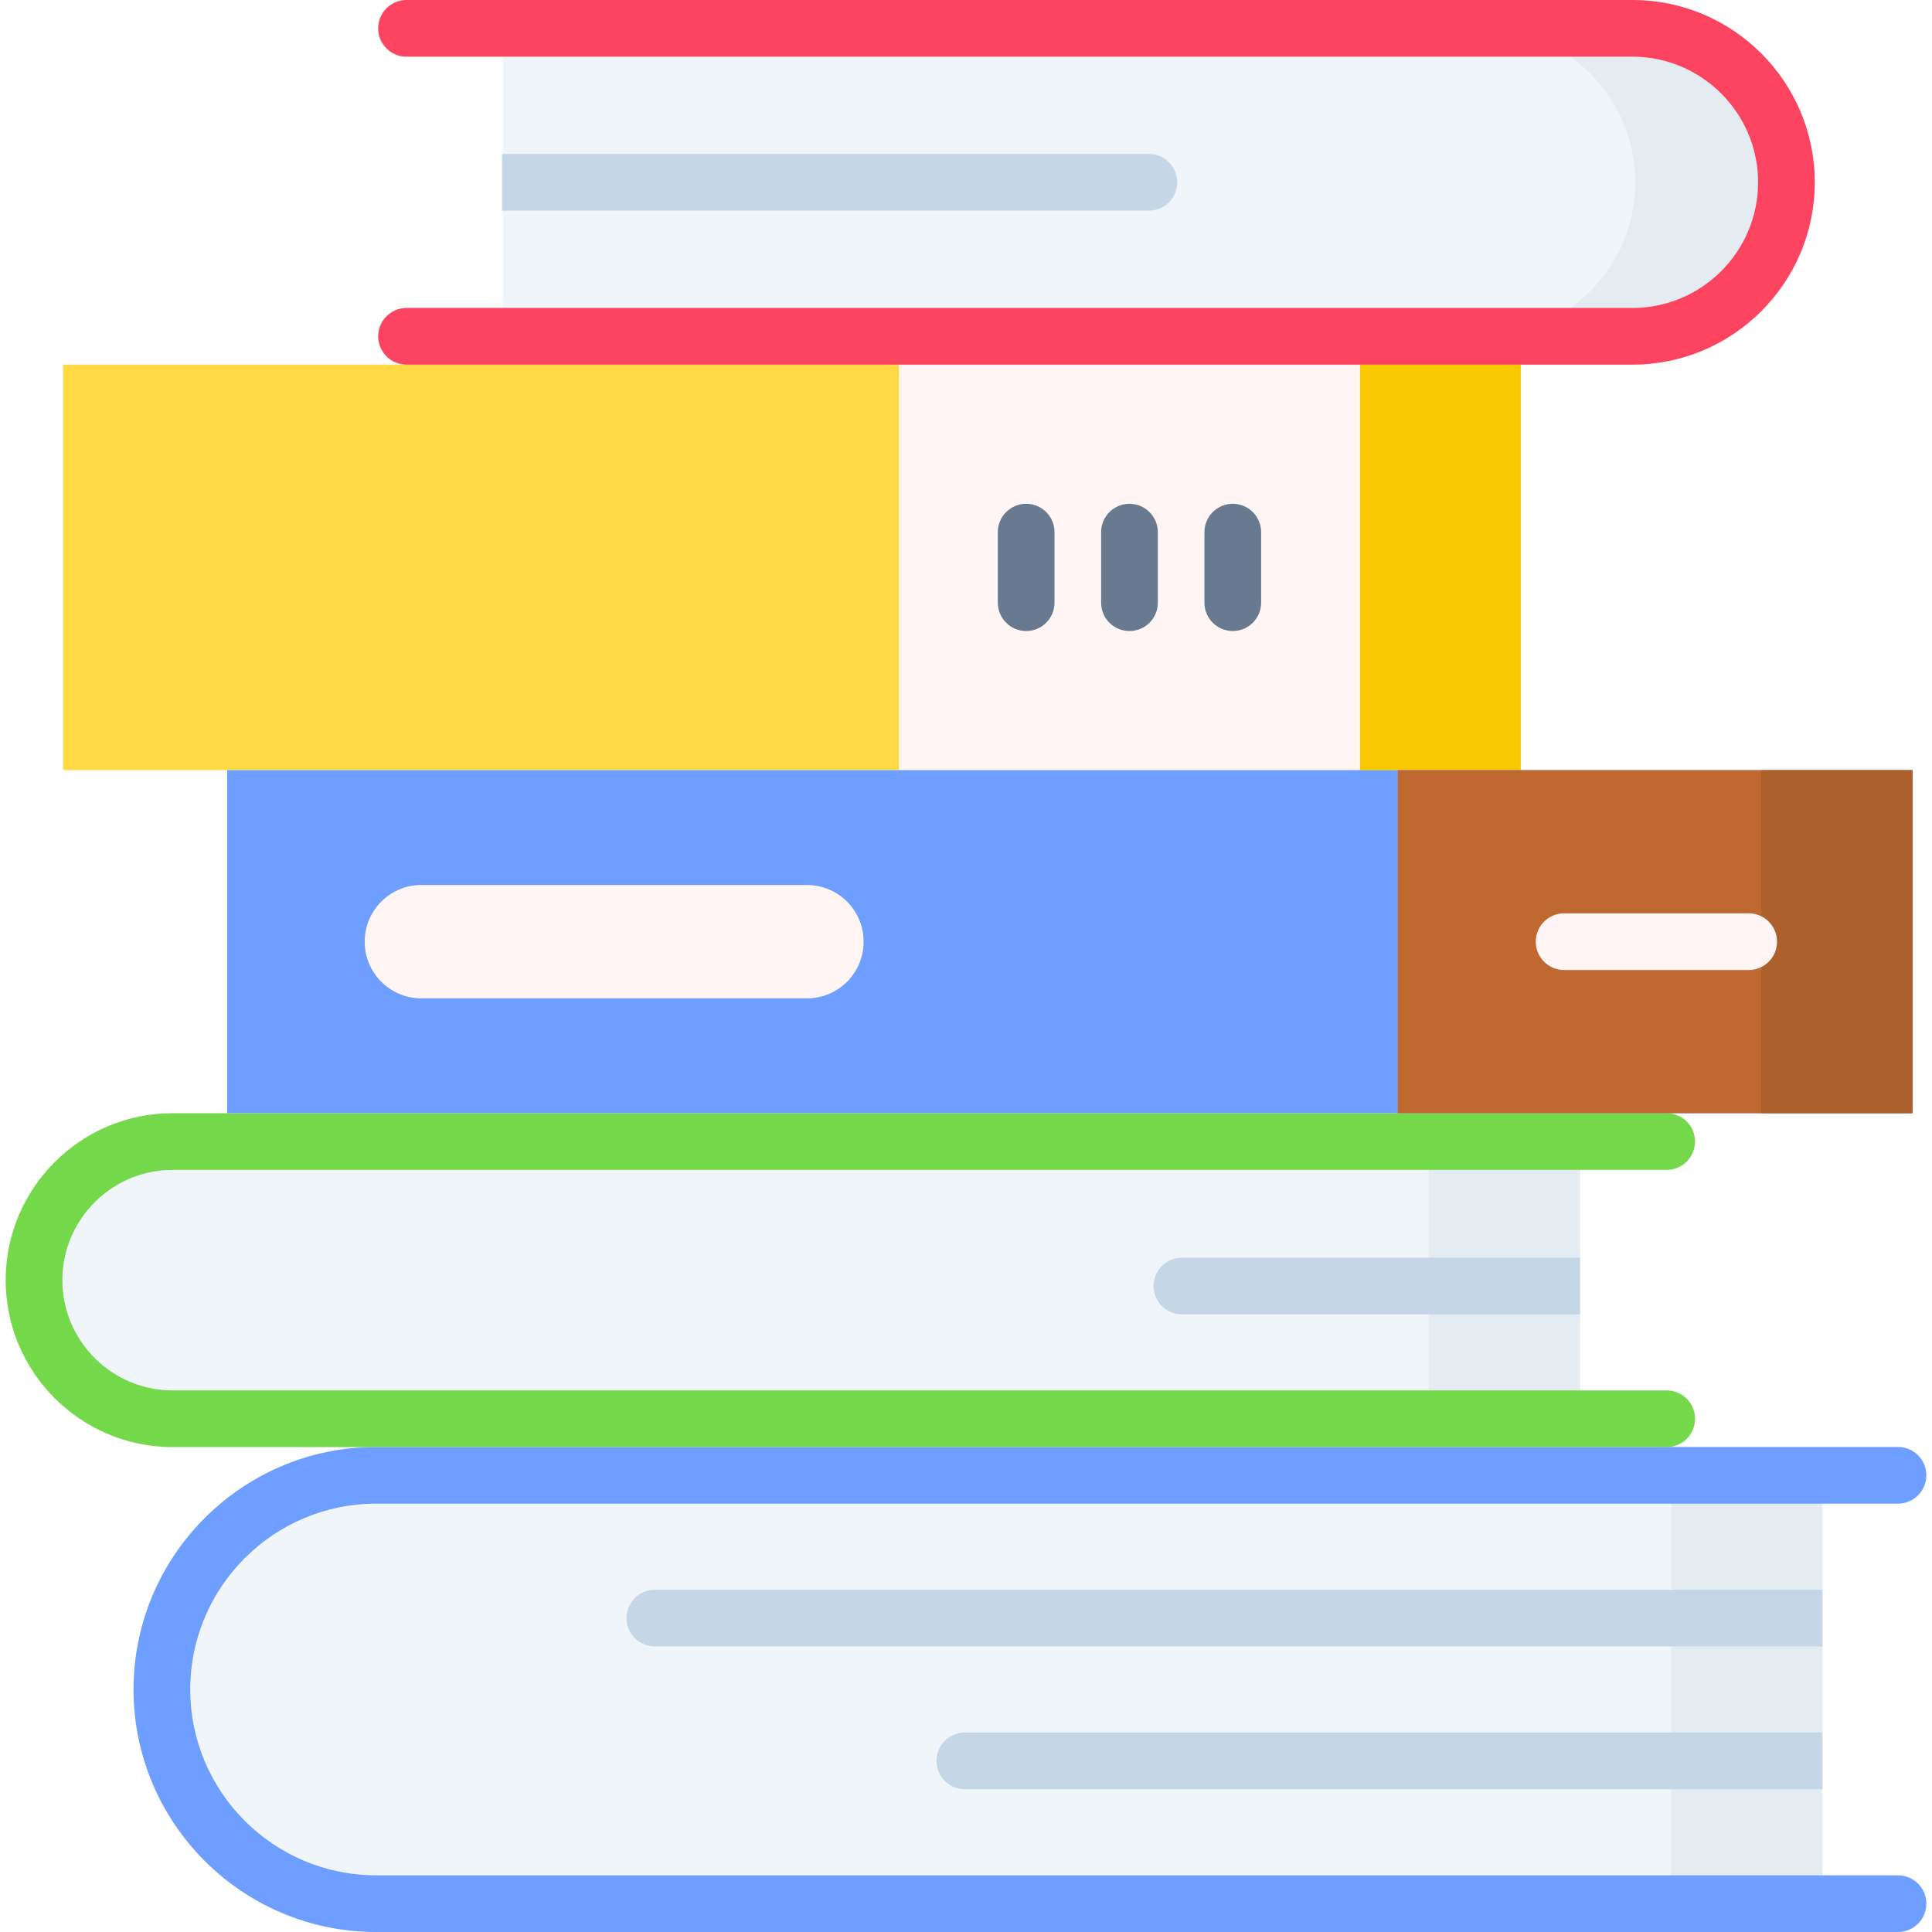
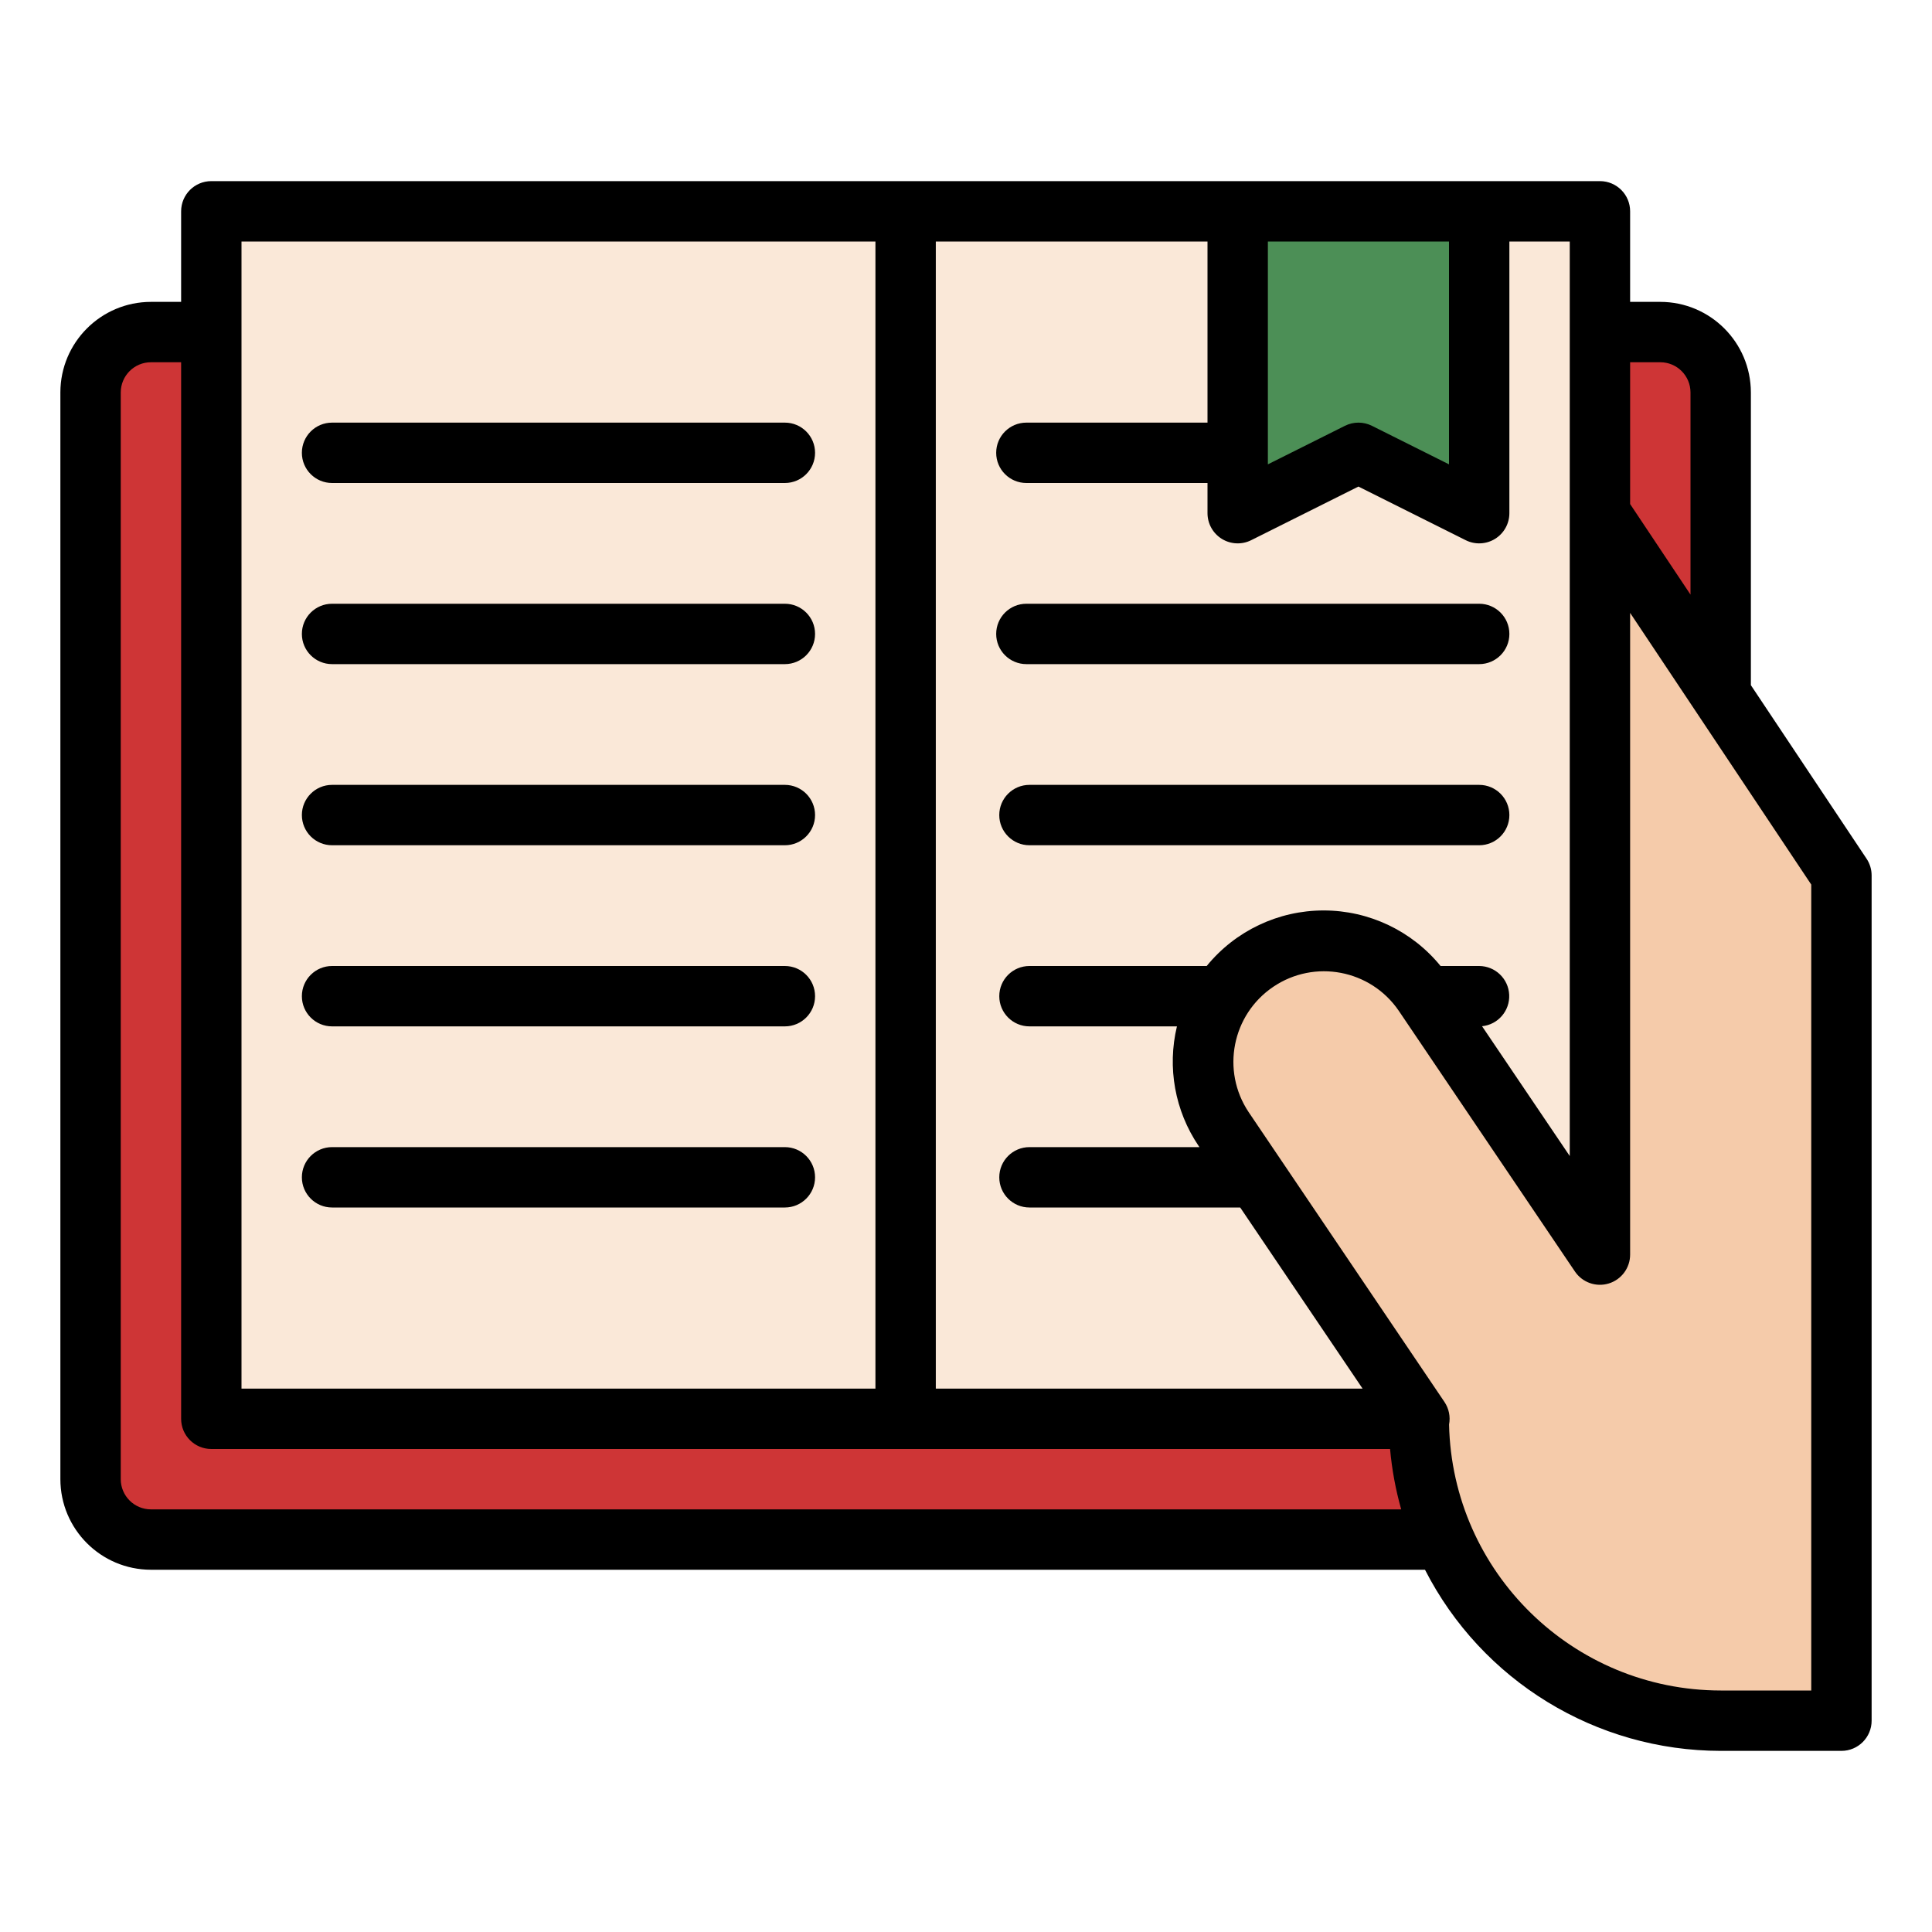
- <svg xmlns="http://www.w3.org/2000/svg" id="Layer_1" enable-background="new 0 0 511.168 511.168" height="75" viewBox="0 0 511.168 511.168" width="75">
-   <g>
-     <g>
-       <path d="m16.696 96.479h385.635v107.293h-385.635z" fill="#ffda45" />
-     </g>
-     <path d="m359.331 96.479h43v107.293h-43z" fill="#fac800" />
-     <path d="m237.834 96.479h122v107.293h-122z" fill="#fff5f5" />
-     <g>
-       <g>
-         <g>
-           <path d="m482.168 503.668h-382.667c-31.296 0-56.667-25.371-56.667-56.667 0-31.296 25.371-56.667 56.667-56.667h382.667z" fill="#f0f5fa" />
-           <path d="m442.168 390.335h40v113.333h-40z" fill="#e4ecf2" />
-           <g>
-             <path d="m502.167 511.168h-402.666c-35.381 0-64.167-28.785-64.167-64.167s28.785-64.167 64.167-64.167h402.667c4.142 0 7.5 3.358 7.5 7.5s-3.358 7.5-7.5 7.5h-402.667c-27.11 0-49.167 22.056-49.167 49.167 0 27.11 22.056 49.167 49.167 49.167h402.667c4.142 0 7.5 3.358 7.5 7.5s-3.358 7.5-7.501 7.5z" fill="#6e9eff" />
-           </g>
-           <g>
-             <g>
-               <path d="m482.167 435.613h-308.909c-4.142 0-7.5-3.358-7.5-7.5s3.358-7.5 7.5-7.5h308.909z" fill="#c5d7e6" />
-             </g>
-             <g>
-               <path d="m482.167 473.391h-226.889c-4.142 0-7.5-3.358-7.5-7.5s3.358-7.5 7.5-7.5h226.889z" fill="#c5d7e6" />
-             </g>
-           </g>
-         </g>
-         <g>
-           <path d="m418.028 375.377h-372.353c-20.254 0-36.674-16.419-36.674-36.674 0-20.254 16.419-36.674 36.674-36.674h372.354v73.348z" fill="#f0f5fa" />
-           <path d="m378.028 302.029h40v73.348h-40z" fill="#e4ecf2" />
-           <g>
-             <path d="m440.972 382.877h-395.297c-24.357 0-44.174-19.816-44.174-44.174s19.816-44.174 44.174-44.174h395.297c4.142 0 7.5 3.358 7.5 7.5s-3.358 7.5-7.5 7.5h-395.297c-16.086 0-29.174 13.087-29.174 29.174s13.087 29.174 29.174 29.174h395.297c4.142 0 7.5 3.358 7.5 7.5s-3.358 7.5-7.5 7.5z" fill="#74d84b" />
-           </g>
-           <g>
-             <g>
-               <path d="m418.028 347.761h-105.315c-4.142 0-7.5-3.358-7.5-7.5s3.358-7.5 7.5-7.5h105.315z" fill="#c5d7e6" />
-             </g>
-           </g>
-         </g>
-         <g>
-           <path d="m133.046 7.5h298.87c22.5 0 40.739 18.24 40.739 40.739 0 22.5-18.24 40.739-40.739 40.739h-298.87z" fill="#f0f5fa" />
-           <path d="m431.916 7.5h-40c22.5 0 40.739 18.24 40.739 40.739 0 22.5-18.24 40.739-40.739 40.739h40c22.5 0 40.739-18.24 40.739-40.739 0-22.499-18.239-40.739-40.739-40.739z" fill="#e4ecf2" />
-           <g>
-             <path d="m431.916 96.479h-324.357c-4.142 0-7.5-3.358-7.5-7.5s3.358-7.5 7.5-7.5h324.357c18.328 0 33.239-14.911 33.239-33.239s-14.911-33.24-33.239-33.24h-324.357c-4.142 0-7.5-3.358-7.5-7.5s3.358-7.5 7.5-7.5h324.357c26.599 0 48.239 21.64 48.239 48.239s-21.64 48.24-48.239 48.24z" fill="#fc435f" />
-           </g>
-         </g>
-         <g>
-           <g>
-             <path d="m60.099 203.771h445.902v90.758h-445.902z" fill="#6e9eff" />
-           </g>
-           <path d="m369.834 203.771h136.167v90.758h-136.167z" fill="#bf6930" />
-           <path d="m466.001 203.771h40v90.758h-40z" fill="#ad5f2c" />
-           <path d="m213.501 264.15h-102.009c-8.284 0-15-6.716-15-15 0-8.284 6.716-15 15-15h102.009c8.284 0 15 6.716 15 15 0 8.284-6.716 15-15 15z" fill="#fff5f5" />
-           <g>
-             <path d="m462.667 256.65h-48.833c-4.142 0-7.5-3.358-7.5-7.5s3.358-7.5 7.5-7.5h48.833c4.142 0 7.5 3.358 7.5 7.5s-3.357 7.5-7.5 7.5z" fill="#fff5f5" />
-           </g>
-         </g>
-         <g>
-           <g>
-             <path d="m326.167 166.956c-4.142 0-7.5-3.358-7.5-7.5v-18.662c0-4.142 3.358-7.5 7.5-7.5s7.5 3.358 7.5 7.5v18.662c0 4.142-3.357 7.5-7.5 7.5z" fill="#677a8f" />
-           </g>
-           <g>
-             <path d="m298.834 166.956c-4.142 0-7.5-3.358-7.5-7.5v-18.662c0-4.142 3.358-7.5 7.5-7.5s7.5 3.358 7.5 7.5v18.662c0 4.142-3.357 7.5-7.5 7.5z" fill="#677a8f" />
-           </g>
-           <g>
-             <path d="m271.501 166.956c-4.142 0-7.5-3.358-7.5-7.5v-18.662c0-4.142 3.358-7.5 7.5-7.5s7.5 3.358 7.5 7.5v18.662c0 4.142-3.358 7.5-7.5 7.5z" fill="#677a8f" />
-           </g>
-         </g>
-       </g>
-       <g>
-         <path d="m132.834 40.739h171.138c4.142 0 7.5 3.358 7.5 7.5s-3.358 7.5-7.5 7.5h-171.138z" fill="#c5d7e6" />
-       </g>
-     </g>
-   </g>
+ <svg xmlns="http://www.w3.org/2000/svg" id="Filled" height="70" viewBox="0 0 512 512" width="70">
+   <rect fill="#ce3536" height="320" rx="16" width="432" x="24" y="88" />
+   <path d="m56 56h368v320h-368z" fill="#fae8d8" />
+   <path d="m328 56h64v80l-32-16-32 16z" fill="#4c8f56" />
+   <path d="m488 232v224h-32a80 80 0 0 1 -80-80h.16l-51.9-76.805a32 32 0 0 1 8.6-44.43 32 32 0 0 1 44.43 8.6l46.71 69.125v-196.49z" fill="#f5cbaa" />
+   <path d="m88 128h120a8 8 0 0 0 0-16h-120a8 8 0 0 0 0 16z" />
+   <path d="m208 160h-120a8 8 0 0 0 0 16h120a8 8 0 0 0 0-16z" />
+   <path d="m208 208h-120a8 8 0 0 0 0 16h120a8 8 0 0 0 0-16z" />
+   <path d="m208 256h-120a8 8 0 0 0 0 16h120a8 8 0 0 0 0-16z" />
+   <path d="m208 304h-120a8 8 0 0 0 0 16h120a8 8 0 0 0 0-16z" />
+   <path d="m392 160h-120a8 8 0 0 0 0 16h120a8 8 0 0 0 0-16z" />
+   <path d="m392 208h-119.184a8 8 0 0 0 0 16h119.184a8 8 0 0 0 0-16z" />
+   <path d="m464 181.578v-77.578a24.027 24.027 0 0 0 -24-24h-8v-24a8 8 0 0 0 -8-8h-368a8 8 0 0 0 -8 8v24h-8a24.027 24.027 0 0 0 -24 24v288a24.027 24.027 0 0 0 24 24h337.639a88.084 88.084 0 0 0 78.361 48h32a8 8 0 0 0 8-8v-224a7.993 7.993 0 0 0 -1.344-4.438zm-24-85.578a8.009 8.009 0 0 1 8 8v53.578l-16-24v-37.578zm-24 40v170.36l-23.241-34.4a8 8 0 0 0 -.759-15.96h-10.231a39.983 39.983 0 0 0 -61.984 0h-46.965a8 8 0 1 0 0 16h39.08a39.9 39.9 0 0 0 5.741 31.674l.221.326h-45.042a8 8 0 1 0 0 16h55.847l32.433 48h-113.1v-304h72v48h-48a8 8 0 0 0 0 16h48v8a8 8 0 0 0 11.578 7.155l28.422-14.211 28.422 14.211a8 8 0 0 0 11.578-7.155v-72h16zm-80-72h48v59.056l-20.422-10.211a8 8 0 0 0 -7.156 0l-20.422 10.211zm-272 0h168v304h-168zm-24 336a8.009 8.009 0 0 1 -8-8v-288a8.009 8.009 0 0 1 8-8h8v280a8 8 0 0 0 8 8h312.383a87.466 87.466 0 0 0 2.949 16zm440 48h-24a72.085 72.085 0 0 1 -71.984-70.485 8 8 0 0 0 -1.227-5.994l-43.2-63.943-.068-.1-8.623-12.763a24 24 0 0 1 39.772-26.872l.378.56c.03.045.06.09.091.134l46.236 68.431a8 8 0 0 0 14.625-4.478v-170.068l48 72z" />
</svg>
